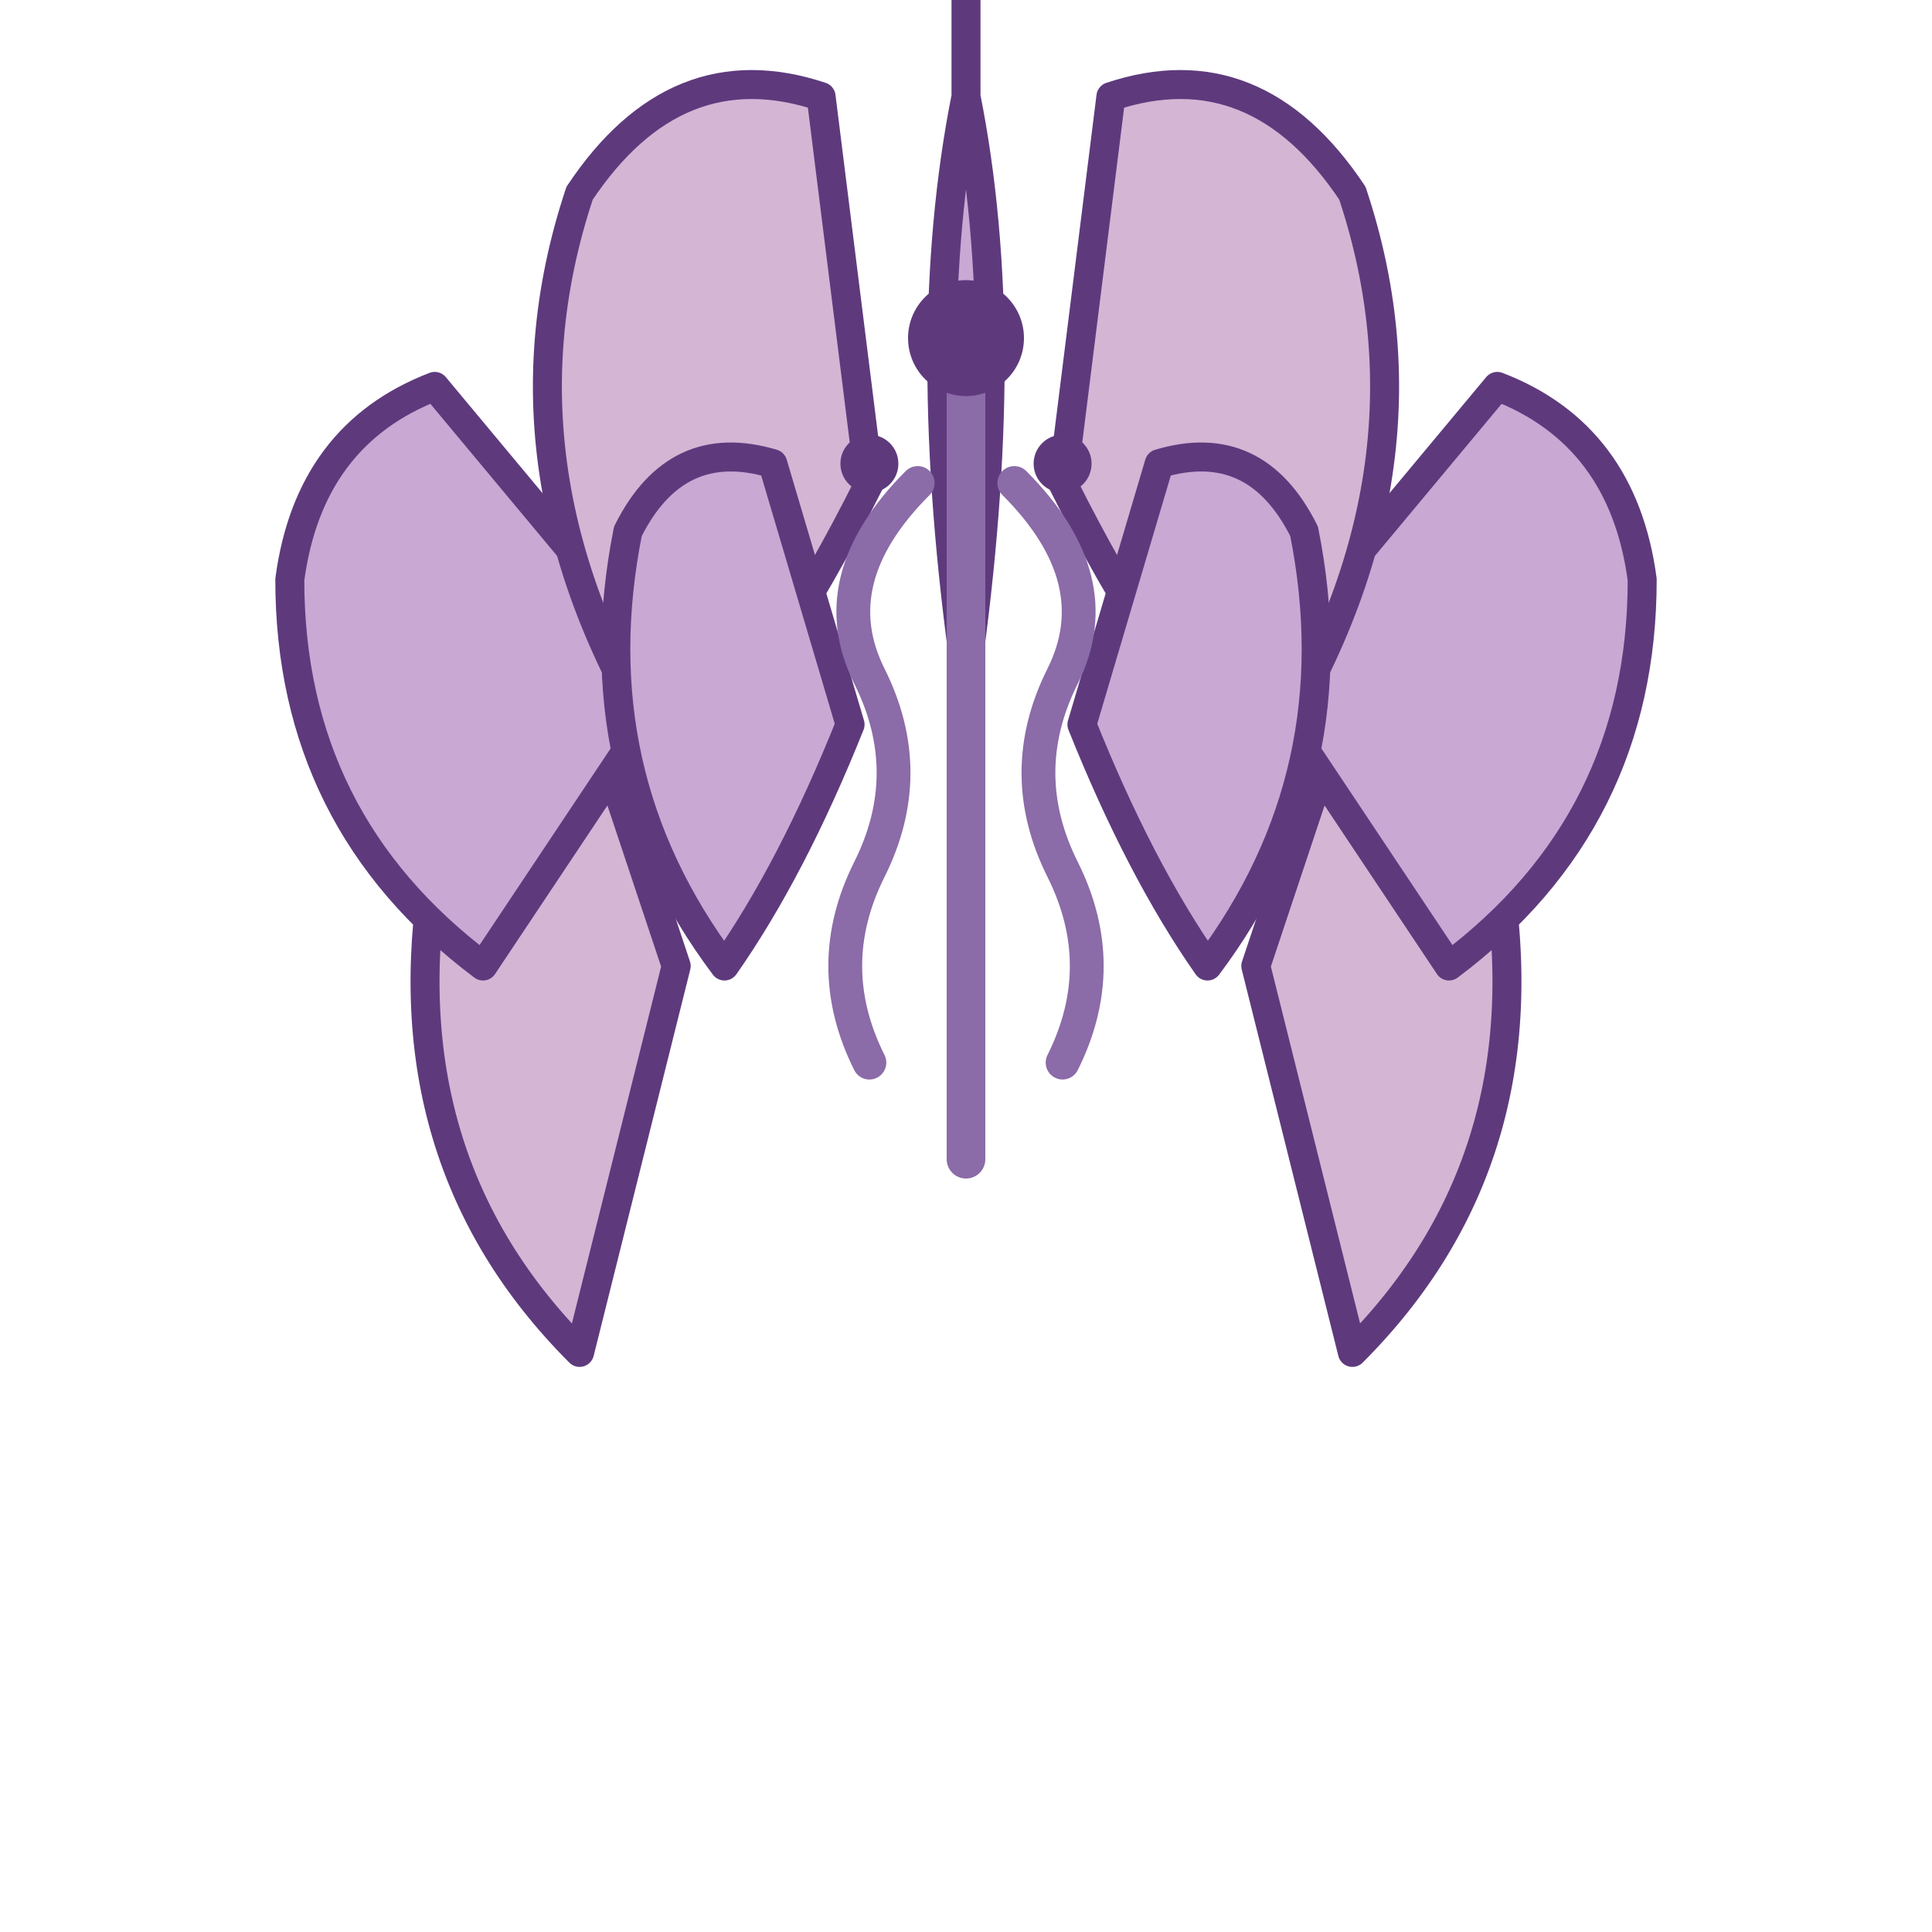
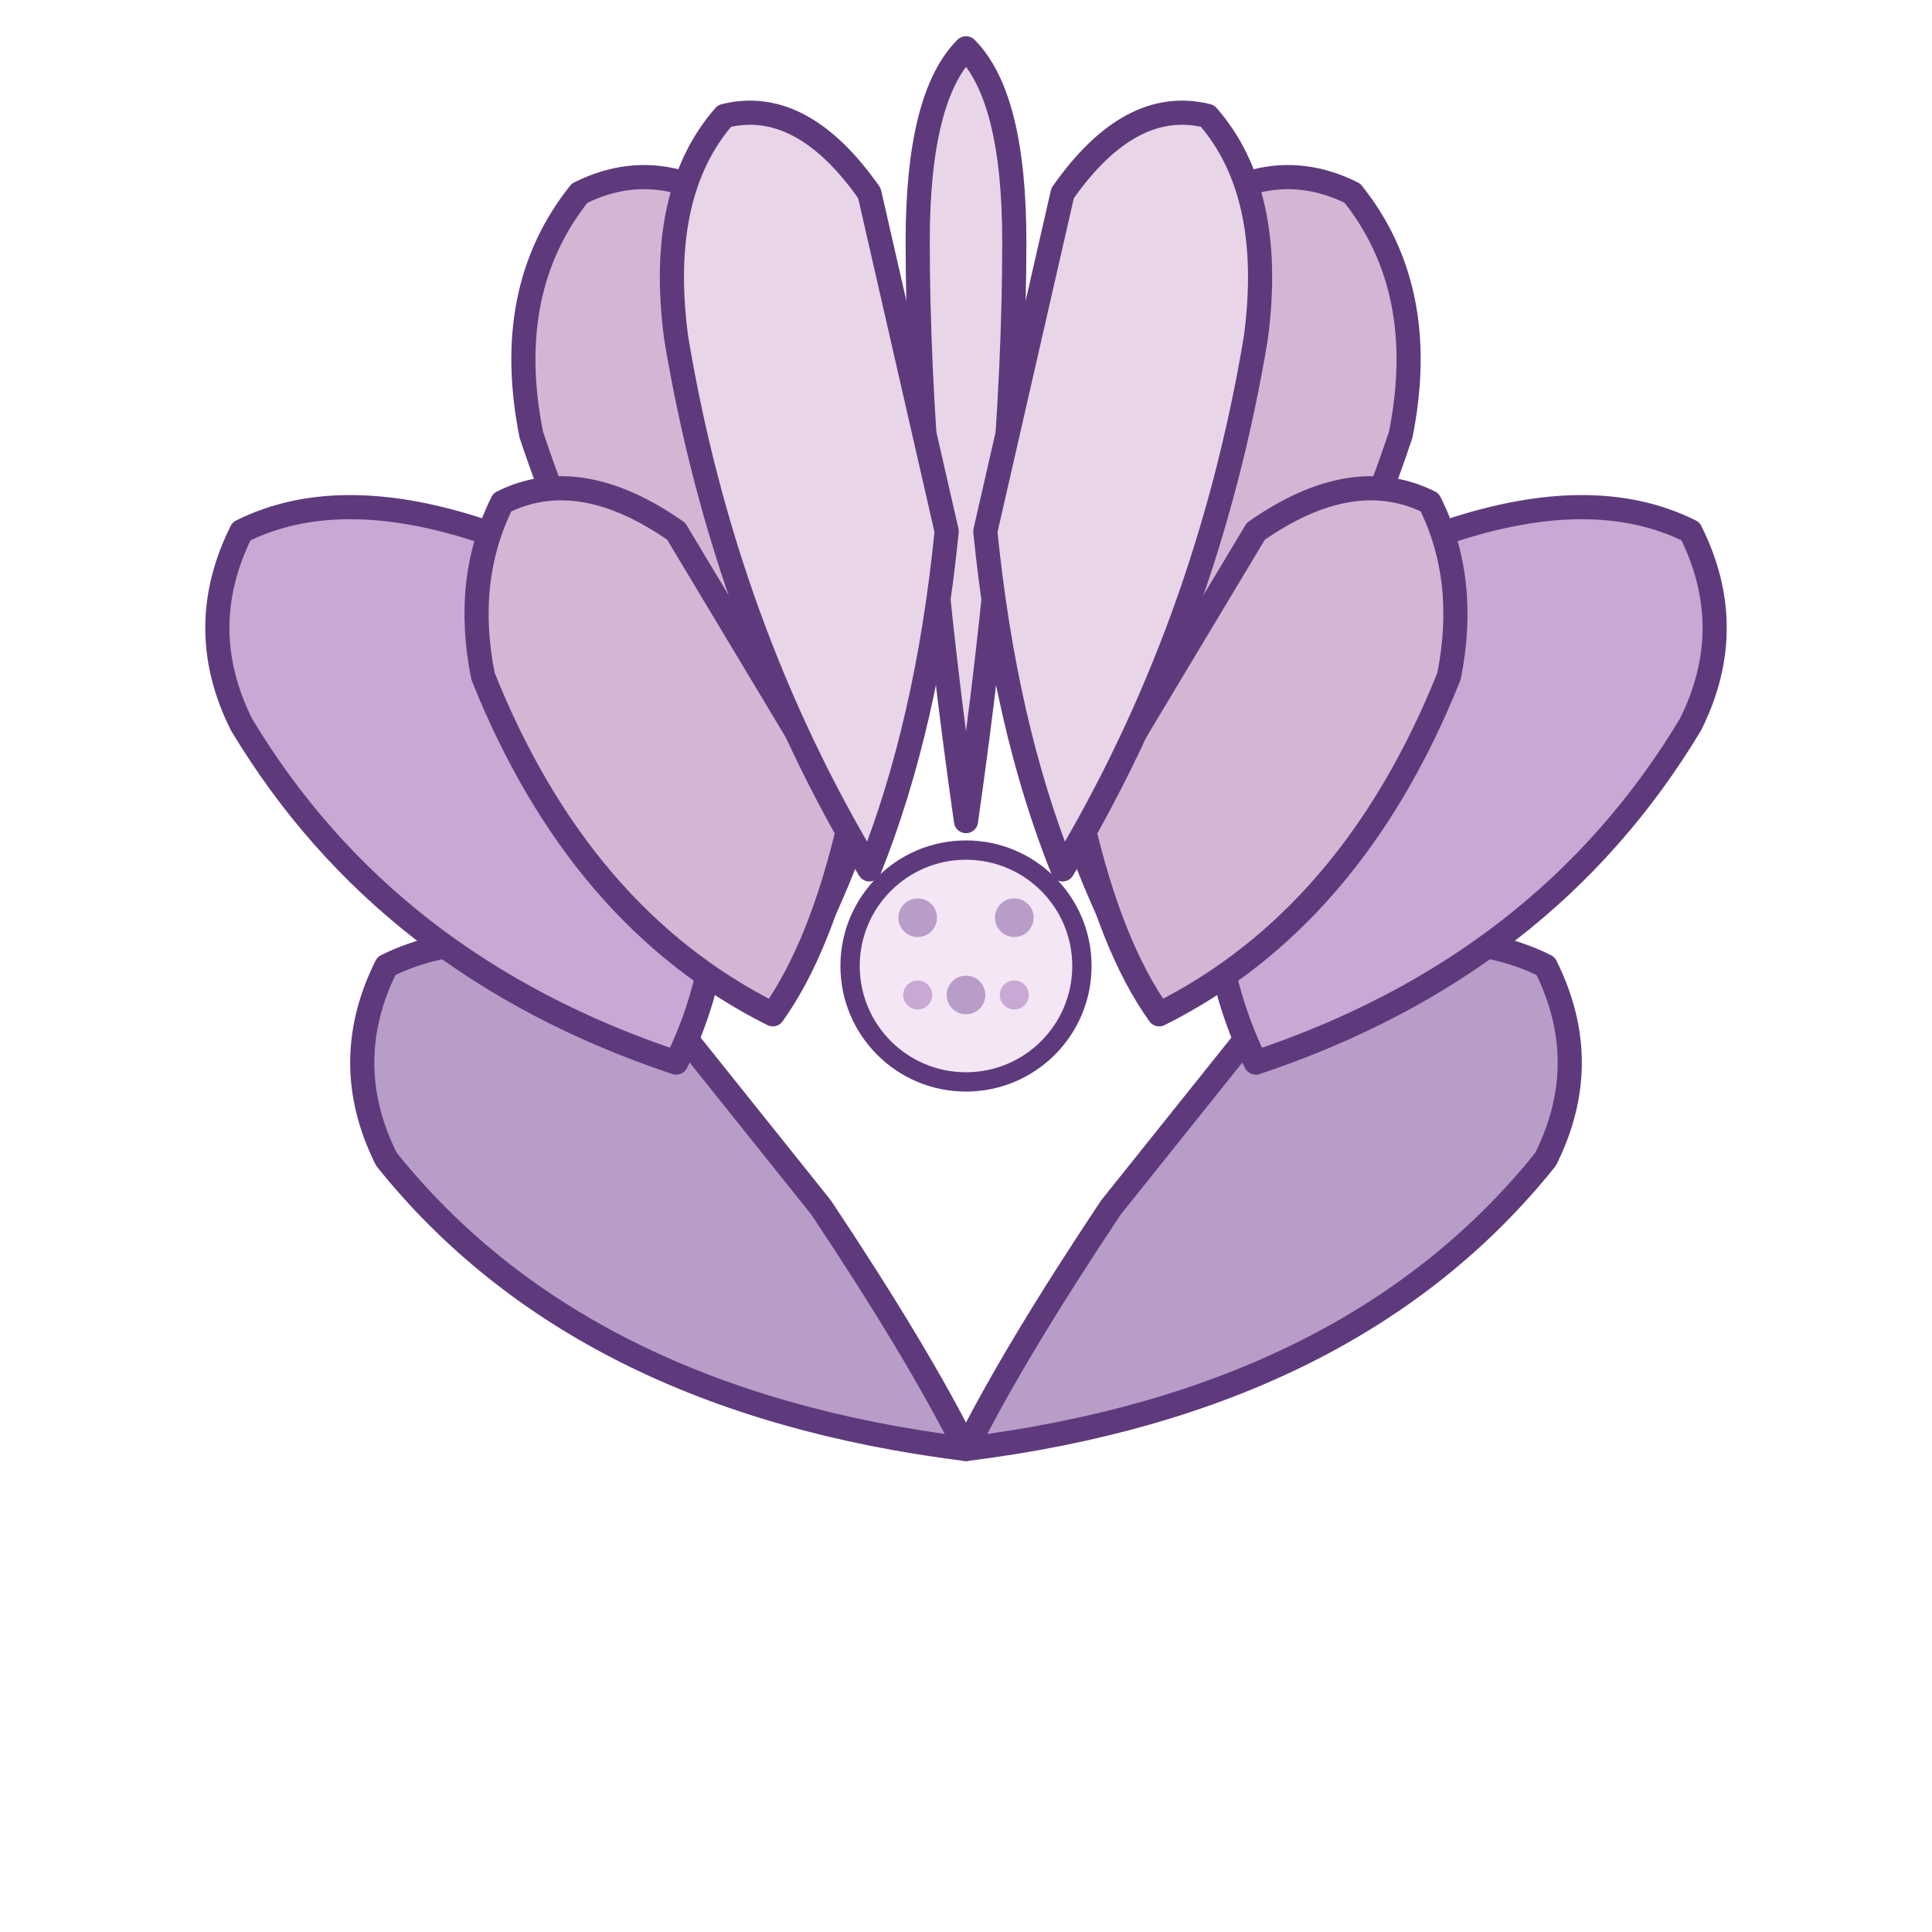
<svg xmlns="http://www.w3.org/2000/svg" viewBox="0 0 200 200" width="200" height="200">
-   <g id="lotus-back">
-     <path d="M 60 140 Q 40 120 45 90 Q 48 75 60 70 L 70 100 Q 65 120 60 140 Z" fill="#d4b5d4" stroke="#5e3a7d" stroke-width="3" stroke-linejoin="round" />
-     <path d="M 140 140 Q 160 120 155 90 Q 152 75 140 70 L 130 100 Q 135 120 140 140 Z" fill="#d4b5d4" stroke="#5e3a7d" stroke-width="3" stroke-linejoin="round" />
-     <path d="M 50 100 Q 30 85 30 60 Q 32 45 45 40 L 70 70 Q 60 85 50 100 Z" fill="#c9a8d4" stroke="#5e3a7d" stroke-width="3" stroke-linejoin="round" />
-     <path d="M 150 100 Q 170 85 170 60 Q 168 45 155 40 L 130 70 Q 140 85 150 100 Z" fill="#c9a8d4" stroke="#5e3a7d" stroke-width="3" stroke-linejoin="round" />
+   <g id="back-petals">
+     <path d="M 100 150 Q 60 145 40 120 Q 35 110 40 100 Q 50 95 65 100 L 85 125 Q 95 140 100 150 Z" fill="#b89dc9" stroke="#5e3a7d" stroke-width="2.5" stroke-linejoin="round" />
+     <path d="M 100 150 Q 140 145 160 120 Q 165 110 160 100 Q 150 95 135 100 L 115 125 Q 105 140 100 150 Z" fill="#b89dc9" stroke="#5e3a7d" stroke-width="2.5" stroke-linejoin="round" />
+     <path d="M 70 110 Q 40 100 25 75 Q 20 65 25 55 Q 35 50 50 55 L 75 85 Q 75 100 70 110 Z" fill="#c9a8d4" stroke="#5e3a7d" stroke-width="2.5" stroke-linejoin="round" />
+     <path d="M 130 110 Q 160 100 175 75 Q 180 65 175 55 Q 165 50 150 55 L 125 85 Q 125 100 130 110 Z" fill="#c9a8d4" stroke="#5e3a7d" stroke-width="2.5" stroke-linejoin="round" />
  </g>
-   <g id="lotus-front">
-     <path d="M 70 80 Q 50 50 60 20 Q 70 5 85 10 L 90 50 Q 80 70 70 80 Z" fill="#d4b5d4" stroke="#5e3a7d" stroke-width="3" stroke-linejoin="round" />
-     <path d="M 100 70 Q 95 35 100 10 Q 100 0 100 0 Q 100 0 100 10 Q 105 35 100 70 Z" fill="#c9a8d4" stroke="#5e3a7d" stroke-width="3" stroke-linejoin="round" />
-     <path d="M 130 80 Q 150 50 140 20 Q 130 5 115 10 L 110 50 Q 120 70 130 80 Z" fill="#d4b5d4" stroke="#5e3a7d" stroke-width="3" stroke-linejoin="round" />
-     <path d="M 75 100 Q 60 80 65 55 Q 70 45 80 48 L 88 75 Q 82 90 75 100 Z" fill="#c9a8d4" stroke="#5e3a7d" stroke-width="3" stroke-linejoin="round" />
-     <path d="M 125 100 Q 140 80 135 55 Q 130 45 120 48 L 112 75 Q 118 90 125 100 Z" fill="#c9a8d4" stroke="#5e3a7d" stroke-width="3" stroke-linejoin="round" />
+   <g id="middle-petals">
+     <path d="M 85 95 Q 65 75 55 45 Q 52 30 60 20 Q 70 15 80 25 L 95 60 Q 92 80 85 95 Z" fill="#d4b5d4" stroke="#5e3a7d" stroke-width="2.5" stroke-linejoin="round" />
+     <path d="M 115 95 Q 135 75 145 45 Q 148 30 140 20 Q 130 15 120 25 L 105 60 Q 108 80 115 95 Z" fill="#d4b5d4" stroke="#5e3a7d" stroke-width="2.5" stroke-linejoin="round" />
+     <path d="M 80 105 Q 60 95 50 70 Q 48 60 52 52 Q 60 48 70 55 L 88 85 Q 85 98 80 105 Z" fill="#d4b5d4" stroke="#5e3a7d" stroke-width="2.5" stroke-linejoin="round" />
+     <path d="M 120 105 Q 140 95 150 70 Q 152 60 148 52 Q 140 48 130 55 L 112 85 Q 115 98 120 105 Z" fill="#d4b5d4" stroke="#5e3a7d" stroke-width="2.5" stroke-linejoin="round" />
  </g>
-   <g id="caduceus">
-     <line x1="100" y1="40" x2="100" y2="120" stroke="#8b6ba8" stroke-width="4" stroke-linecap="round" />
-     <circle cx="100" cy="35" r="6" fill="#5e3a7d" />
-     <path d="M 95 50 Q 85 60 90 70 Q 95 80 90 90 Q 85 100 90 110" fill="none" stroke="#8b6ba8" stroke-width="3.5" stroke-linecap="round" />
-     <path d="M 105 50 Q 115 60 110 70 Q 105 80 110 90 Q 115 100 110 110" fill="none" stroke="#8b6ba8" stroke-width="3.5" stroke-linecap="round" />
-     <circle cx="90" cy="48" r="3" fill="#5e3a7d" />
-     <circle cx="110" cy="48" r="3" fill="#5e3a7d" />
+   <g id="front-petals">
+     <path d="M 100 85 Q 95 50 95 25 Q 95 10 100 5 Q 105 10 105 25 Q 105 50 100 85 Z" fill="#e8d5e8" stroke="#5e3a7d" stroke-width="2.5" stroke-linejoin="round" />
+     <path d="M 90 90 Q 75 65 70 35 Q 68 20 75 12 Q 83 10 90 20 L 98 55 Q 96 75 90 90 Z" fill="#e8d5e8" stroke="#5e3a7d" stroke-width="2.5" stroke-linejoin="round" />
+     <path d="M 110 90 Q 125 65 130 35 Q 132 20 125 12 Q 117 10 110 20 L 102 55 Q 104 75 110 90 Z" fill="#e8d5e8" stroke="#5e3a7d" stroke-width="2.5" stroke-linejoin="round" />
  </g>
+   <circle cx="100" cy="100" r="12" fill="#f5e6f5" stroke="#5e3a7d" stroke-width="2" />
+   <circle cx="95" cy="95" r="2" fill="#b89dc9" />
+   <circle cx="105" cy="95" r="2" fill="#b89dc9" />
+   <circle cx="100" cy="103" r="2" fill="#b89dc9" />
+   <circle cx="95" cy="103" r="1.5" fill="#c9a8d4" />
+   <circle cx="105" cy="103" r="1.5" fill="#c9a8d4" />
</svg>
